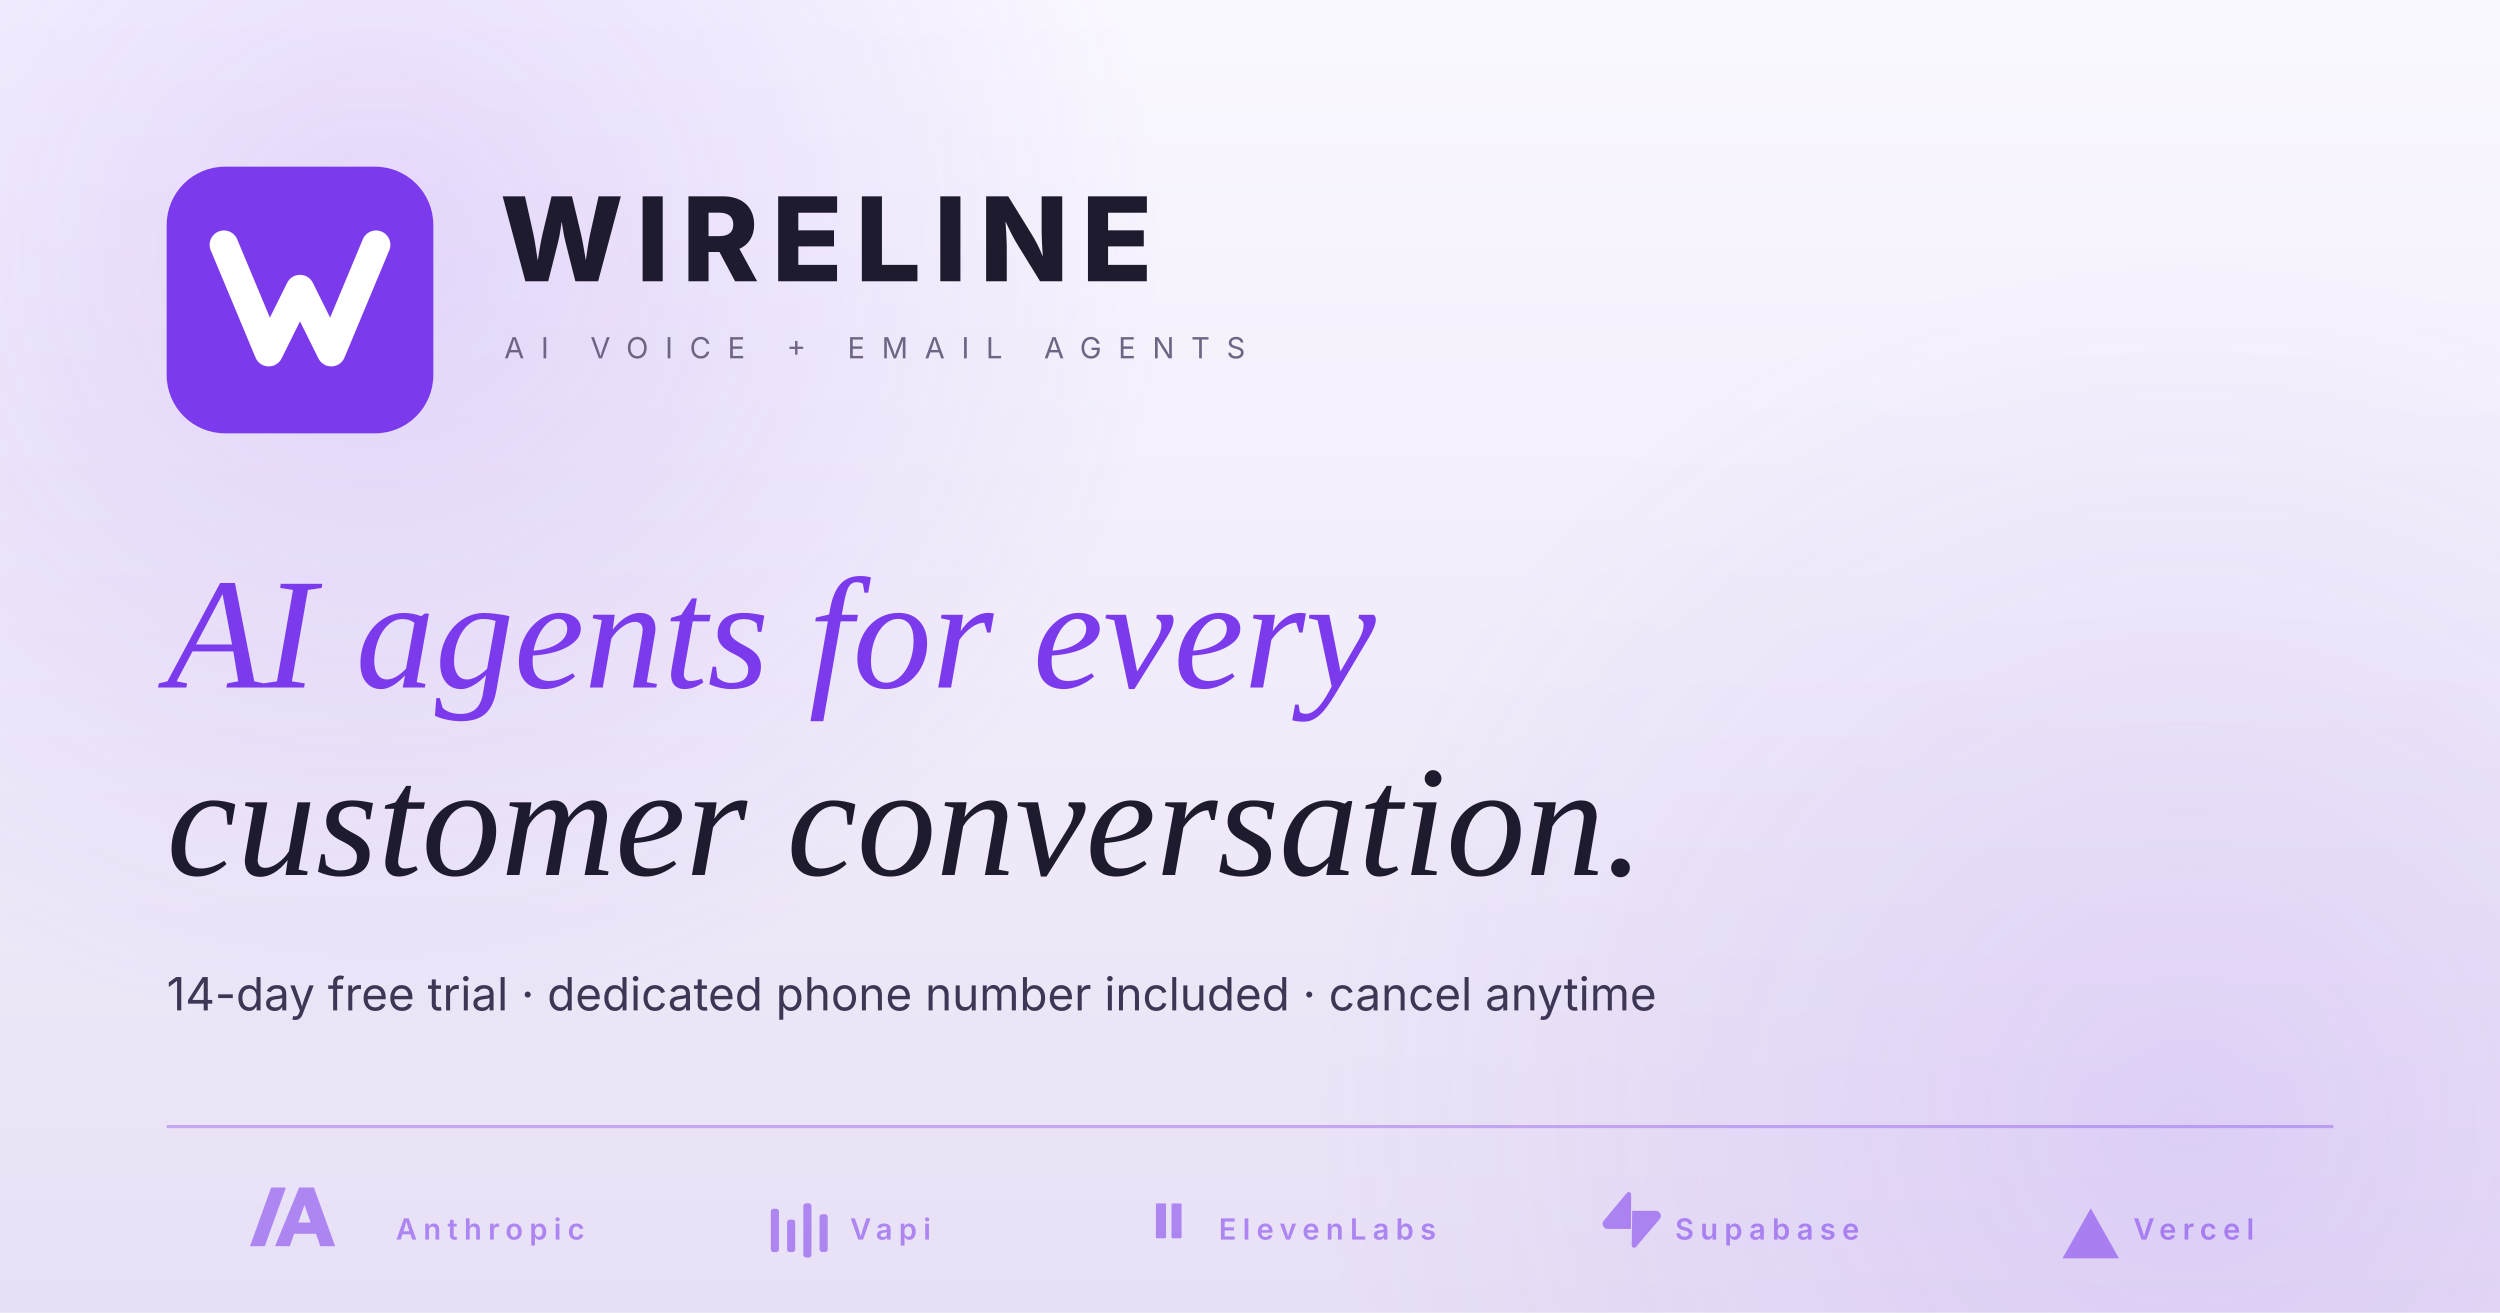
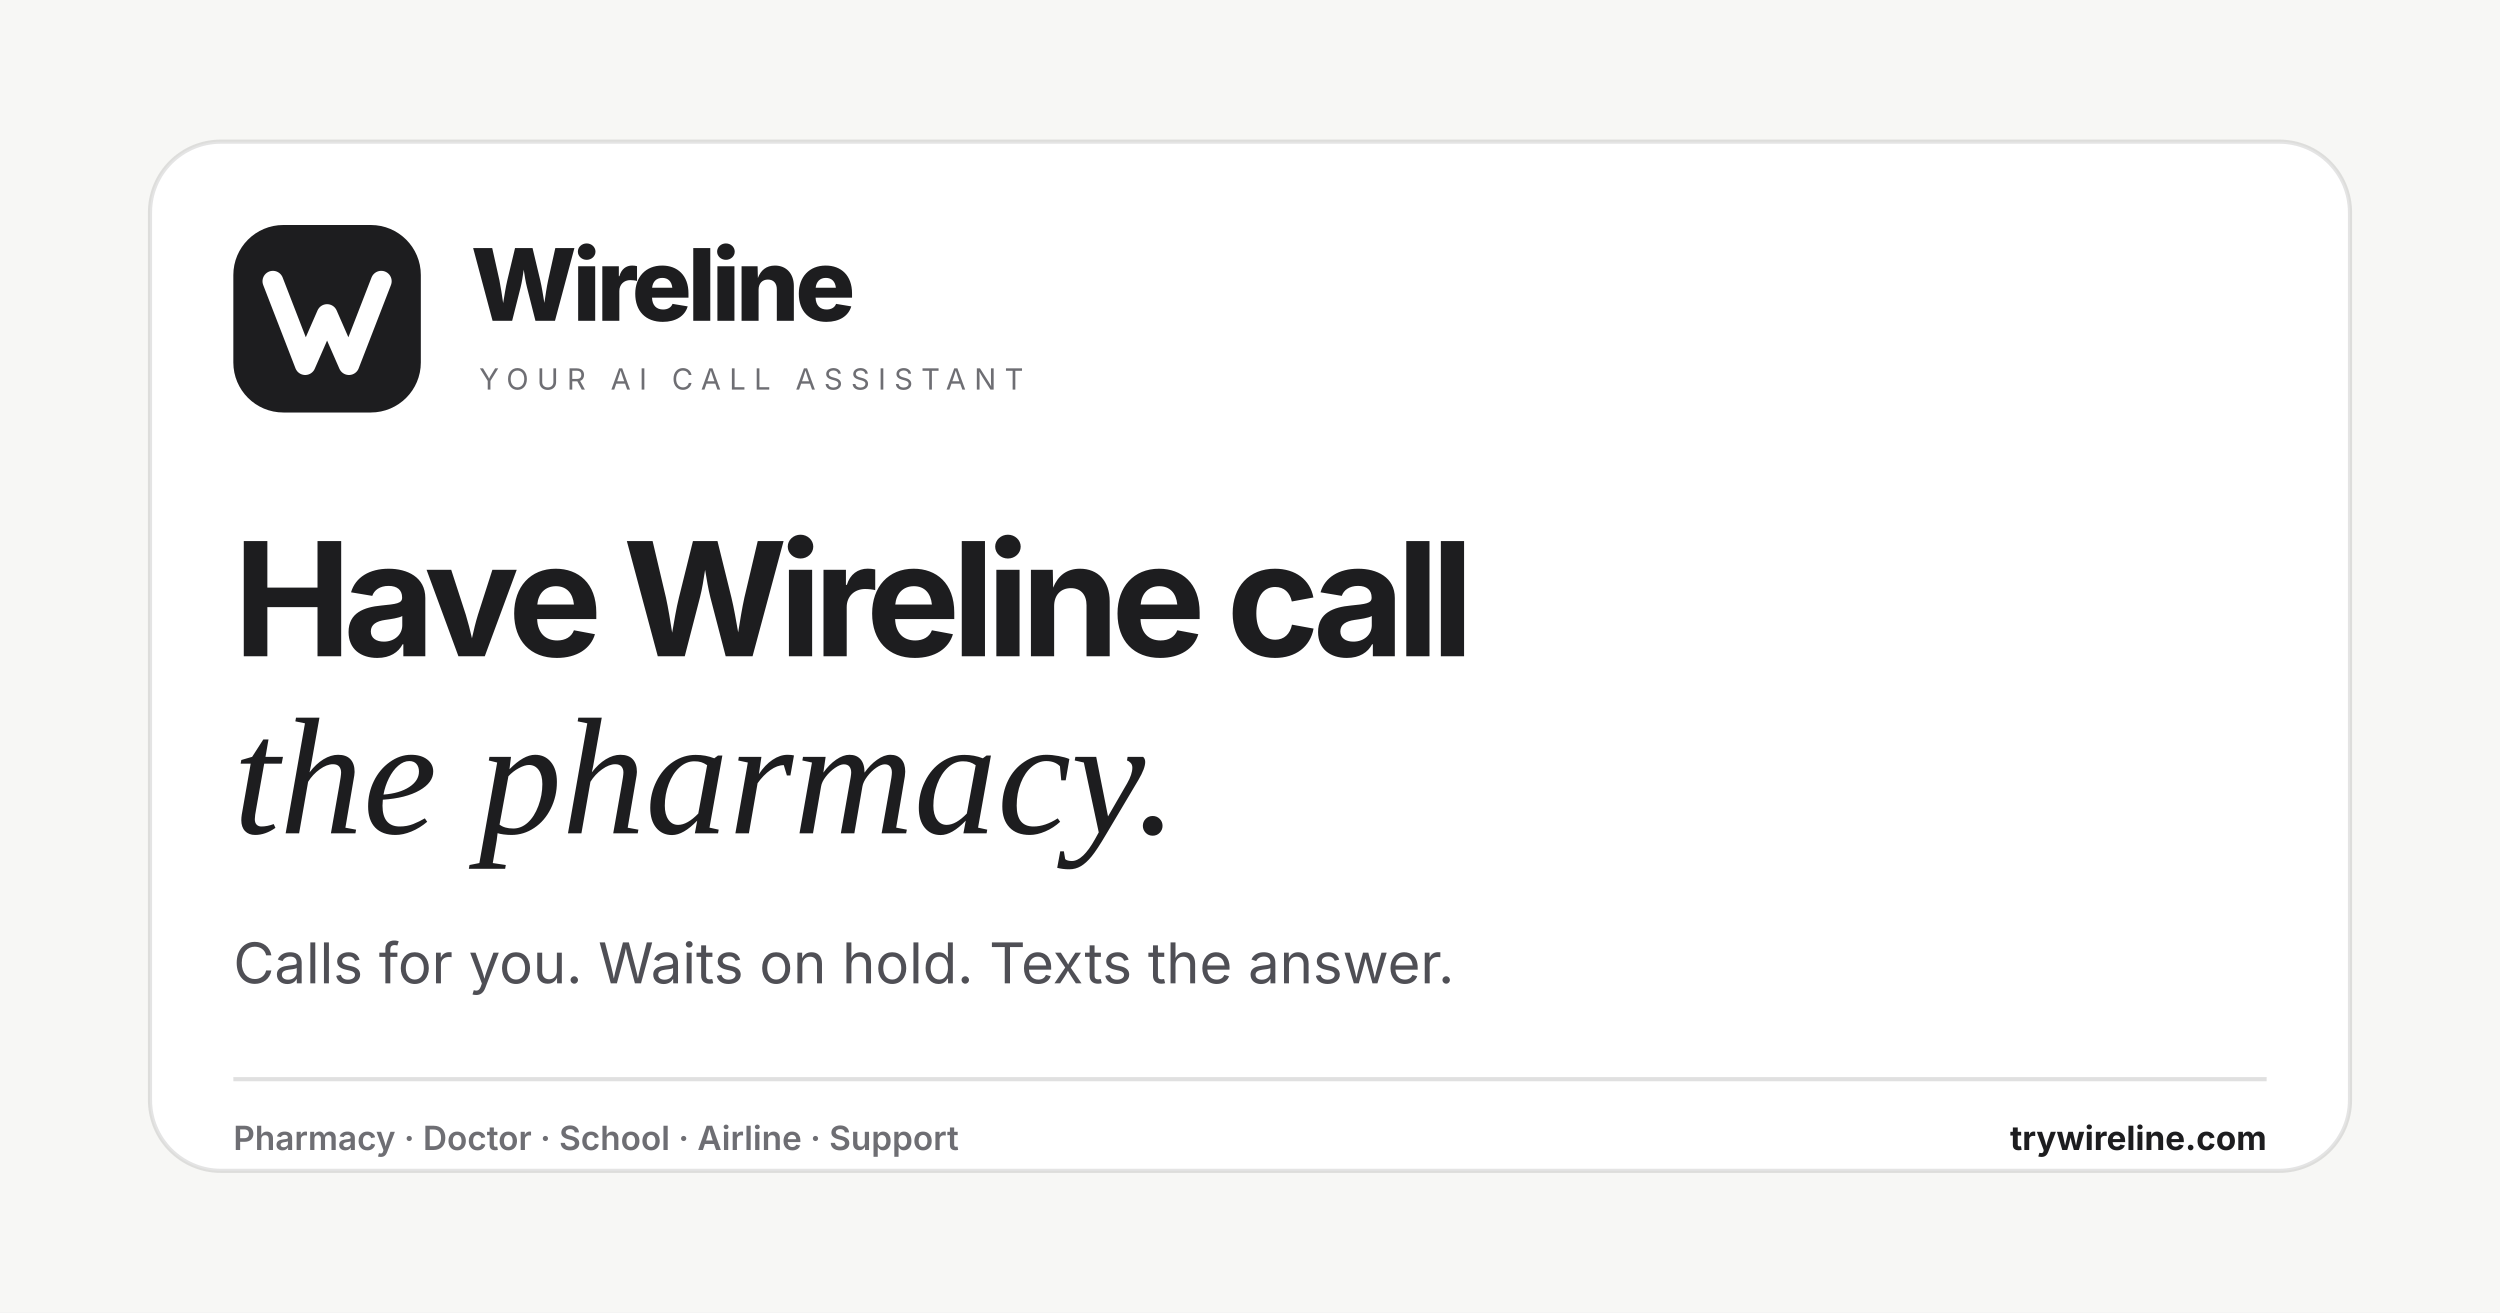
<svg xmlns="http://www.w3.org/2000/svg" width="1200" height="630" viewBox="0 0 1200 630">
-   <defs>
-     <linearGradient id="bg" x1="0" y1="0" x2="0" y2="630" gradientUnits="userSpaceOnUse">
-       <stop offset="0%" stop-color="#FAF8FF" />
-       <stop offset="100%" stop-color="#E8E0F5" />
-     </linearGradient>
-     <radialGradient id="glow1" cx="180" cy="120" r="380" gradientUnits="userSpaceOnUse">
-       <stop offset="0%" stop-color="#7C3AED" stop-opacity="0.16" />
-       <stop offset="100%" stop-color="#7C3AED" stop-opacity="0" />
-     </radialGradient>
-     <radialGradient id="glow2" cx="1050" cy="540" r="420" gradientUnits="userSpaceOnUse">
-       <stop offset="0%" stop-color="#7C3AED" stop-opacity="0.12" />
-       <stop offset="100%" stop-color="#7C3AED" stop-opacity="0" />
-     </radialGradient>
-   </defs>
-   <rect width="1200" height="630" fill="url(#bg)" />
-   <rect width="1200" height="630" fill="url(#glow1)" />
-   <rect width="1200" height="630" fill="url(#glow2)" />
-   <g transform="translate(80,80)">
-     <rect width="128" height="128" rx="28" fill="#7C3AED" />
-     <path d="M 27.5 37.5 L 49 89 L 64 58.8 L 79 89 L 100.5 37.5" fill="none" stroke="#FFFFFF" stroke-width="13.75" stroke-linecap="round" stroke-linejoin="round" />
+   <rect width="1200" height="630" fill="#F7F7F5" />
+   <rect x="72" y="68" width="1056" height="494" rx="34" fill="#FFFFFF" stroke="#1D1D1F" stroke-opacity=".12" stroke-width="2" />
+   <g transform="translate(112,108)">
+     <rect width="90" height="90" rx="24" fill="#1D1D1F" />
+     <path d="M 19 27 L 34.5 67 L 45 43 L 55.5 67 L 71 27" fill="none" stroke="#FFFFFF" stroke-width="10" stroke-linecap="round" stroke-linejoin="round" />
  </g>
-   <text x="240" y="135" fill="#1E1B2E" font-family="Inter, system-ui, sans-serif" font-weight="800" font-size="56" letter-spacing="6">WIRELINE</text>
-   <text x="242" y="172" fill="#6E6584" font-family="Inter, system-ui, sans-serif" font-size="14" letter-spacing="8">AI VOICE + EMAIL AGENTS</text>
-   <text x="80" y="330" fill="#7C3AED" font-family="Georgia, 'Times New Roman', serif" font-style="italic" font-size="76" font-weight="400">AI agents for every</text>
-   <text x="80" y="420" fill="#1E1B2E" font-family="Georgia, 'Times New Roman', serif" font-style="italic" font-size="76" font-weight="400">customer conversation.</text>
-   <text x="80" y="485" fill="#3D3654" font-family="Inter, system-ui, sans-serif" font-size="22">14-day free trial · dedicated phone number included · cancel anytime</text>
-   <rect x="80" y="540" width="1040" height="1.5" fill="#7C3AED" opacity="0.35" />
-   <g fill="#7C3AED" opacity="0.55">
-     <g transform="translate(120, 570) scale(0.16)">
-       <path d="M147.42 0h44.34l63.5 176h-44.34l-12.99-37.07h-65.5L119.43 176H75.09Zm-2.49 105.07h36.81l-18.4-52.45ZM0 176 63.5 0h44.34l-63.5 176Z" />
-     </g>
-     <text x="190" y="595" font-family="Inter, system-ui, sans-serif" font-size="14" font-weight="600" letter-spacing="3">Anthropic</text>
-     <g transform="translate(370, 575) scale(1.3)">
-       <rect x="0" y="4" width="3" height="16" rx="1" />
-       <rect x="6" y="8" width="3" height="12" rx="1" />
-       <rect x="12" y="2" width="3" height="20" rx="1" />
-       <rect x="18" y="6" width="3" height="14" rx="1" />
-     </g>
-     <text x="408" y="595" font-family="Inter, system-ui, sans-serif" font-size="14" font-weight="600" letter-spacing="3">Vapi</text>
-     <g transform="translate(550, 575) scale(0.22)">
-       <rect x="22" y="12" width="22" height="76" rx="2" />
-       <rect x="56" y="12" width="22" height="76" rx="2" />
-     </g>
-     <text x="585" y="595" font-family="Inter, system-ui, sans-serif" font-size="14" font-weight="600" letter-spacing="3">ElevenLabs</text>
-     <g transform="translate(770, 572) scale(0.24)">
-       <path d="M63.7 110.3c-2.8 3.6-8.7 1.6-8.6-3l1-69h47c8.6 0 13.3 9.8 8 16.5l-47.4 55.5Z" />
-       <path d="M45.3 2.6c2.9-3.6 8.7-1.6 8.7 3l-.4 69H7.1c-8.5 0-13.3-9.8-8-16.5L45.3 2.6Z" />
-     </g>
-     <text x="804" y="595" font-family="Inter, system-ui, sans-serif" font-size="14" font-weight="600" letter-spacing="3">Supabase</text>
-     <g transform="translate(990, 580) scale(0.12)">
-       <path d="M113 0 226 200H0Z" />
-     </g>
-     <text x="1024" y="595" font-family="Inter, system-ui, sans-serif" font-size="14" font-weight="600" letter-spacing="3">Vercel</text>
-   </g>
+   <text x="226" y="154" fill="#1D1D1F" font-family="Inter, system-ui, sans-serif" font-weight="800" font-size="48" letter-spacing="-2">Wireline</text>
+   <text x="230" y="187" fill="#6E6E73" font-family="Inter, system-ui, sans-serif" font-size="14" letter-spacing="4">YOUR AI CALL ASSISTANT</text>
+   <text x="112" y="315" fill="#1D1D1F" font-family="Inter, system-ui, sans-serif" font-size="76" font-weight="750" letter-spacing="-4">Have Wireline call</text>
+   <text x="112" y="400" fill="#1D1D1F" font-family="Georgia, 'Times New Roman', serif" font-style="italic" font-size="80">the pharmacy.</text>
+   <text x="112" y="472" fill="#4F4F55" font-family="Inter, system-ui, sans-serif" font-size="27">Calls for you. Waits on hold. Texts the answer.</text>
+   <line x1="112" y1="518" x2="1088" y2="518" stroke="#1D1D1F" stroke-opacity=".14" stroke-width="2" />
+   <text x="112" y="552" fill="#6E6E73" font-family="Inter, system-ui, sans-serif" font-size="16" font-weight="600">Pharmacy · Doctor · School · Airline · Support</text>
+   <text x="1088" y="552" fill="#1D1D1F" text-anchor="end" font-family="Inter, system-ui, sans-serif" font-size="16" font-weight="700">trywireline.com</text>
</svg>
